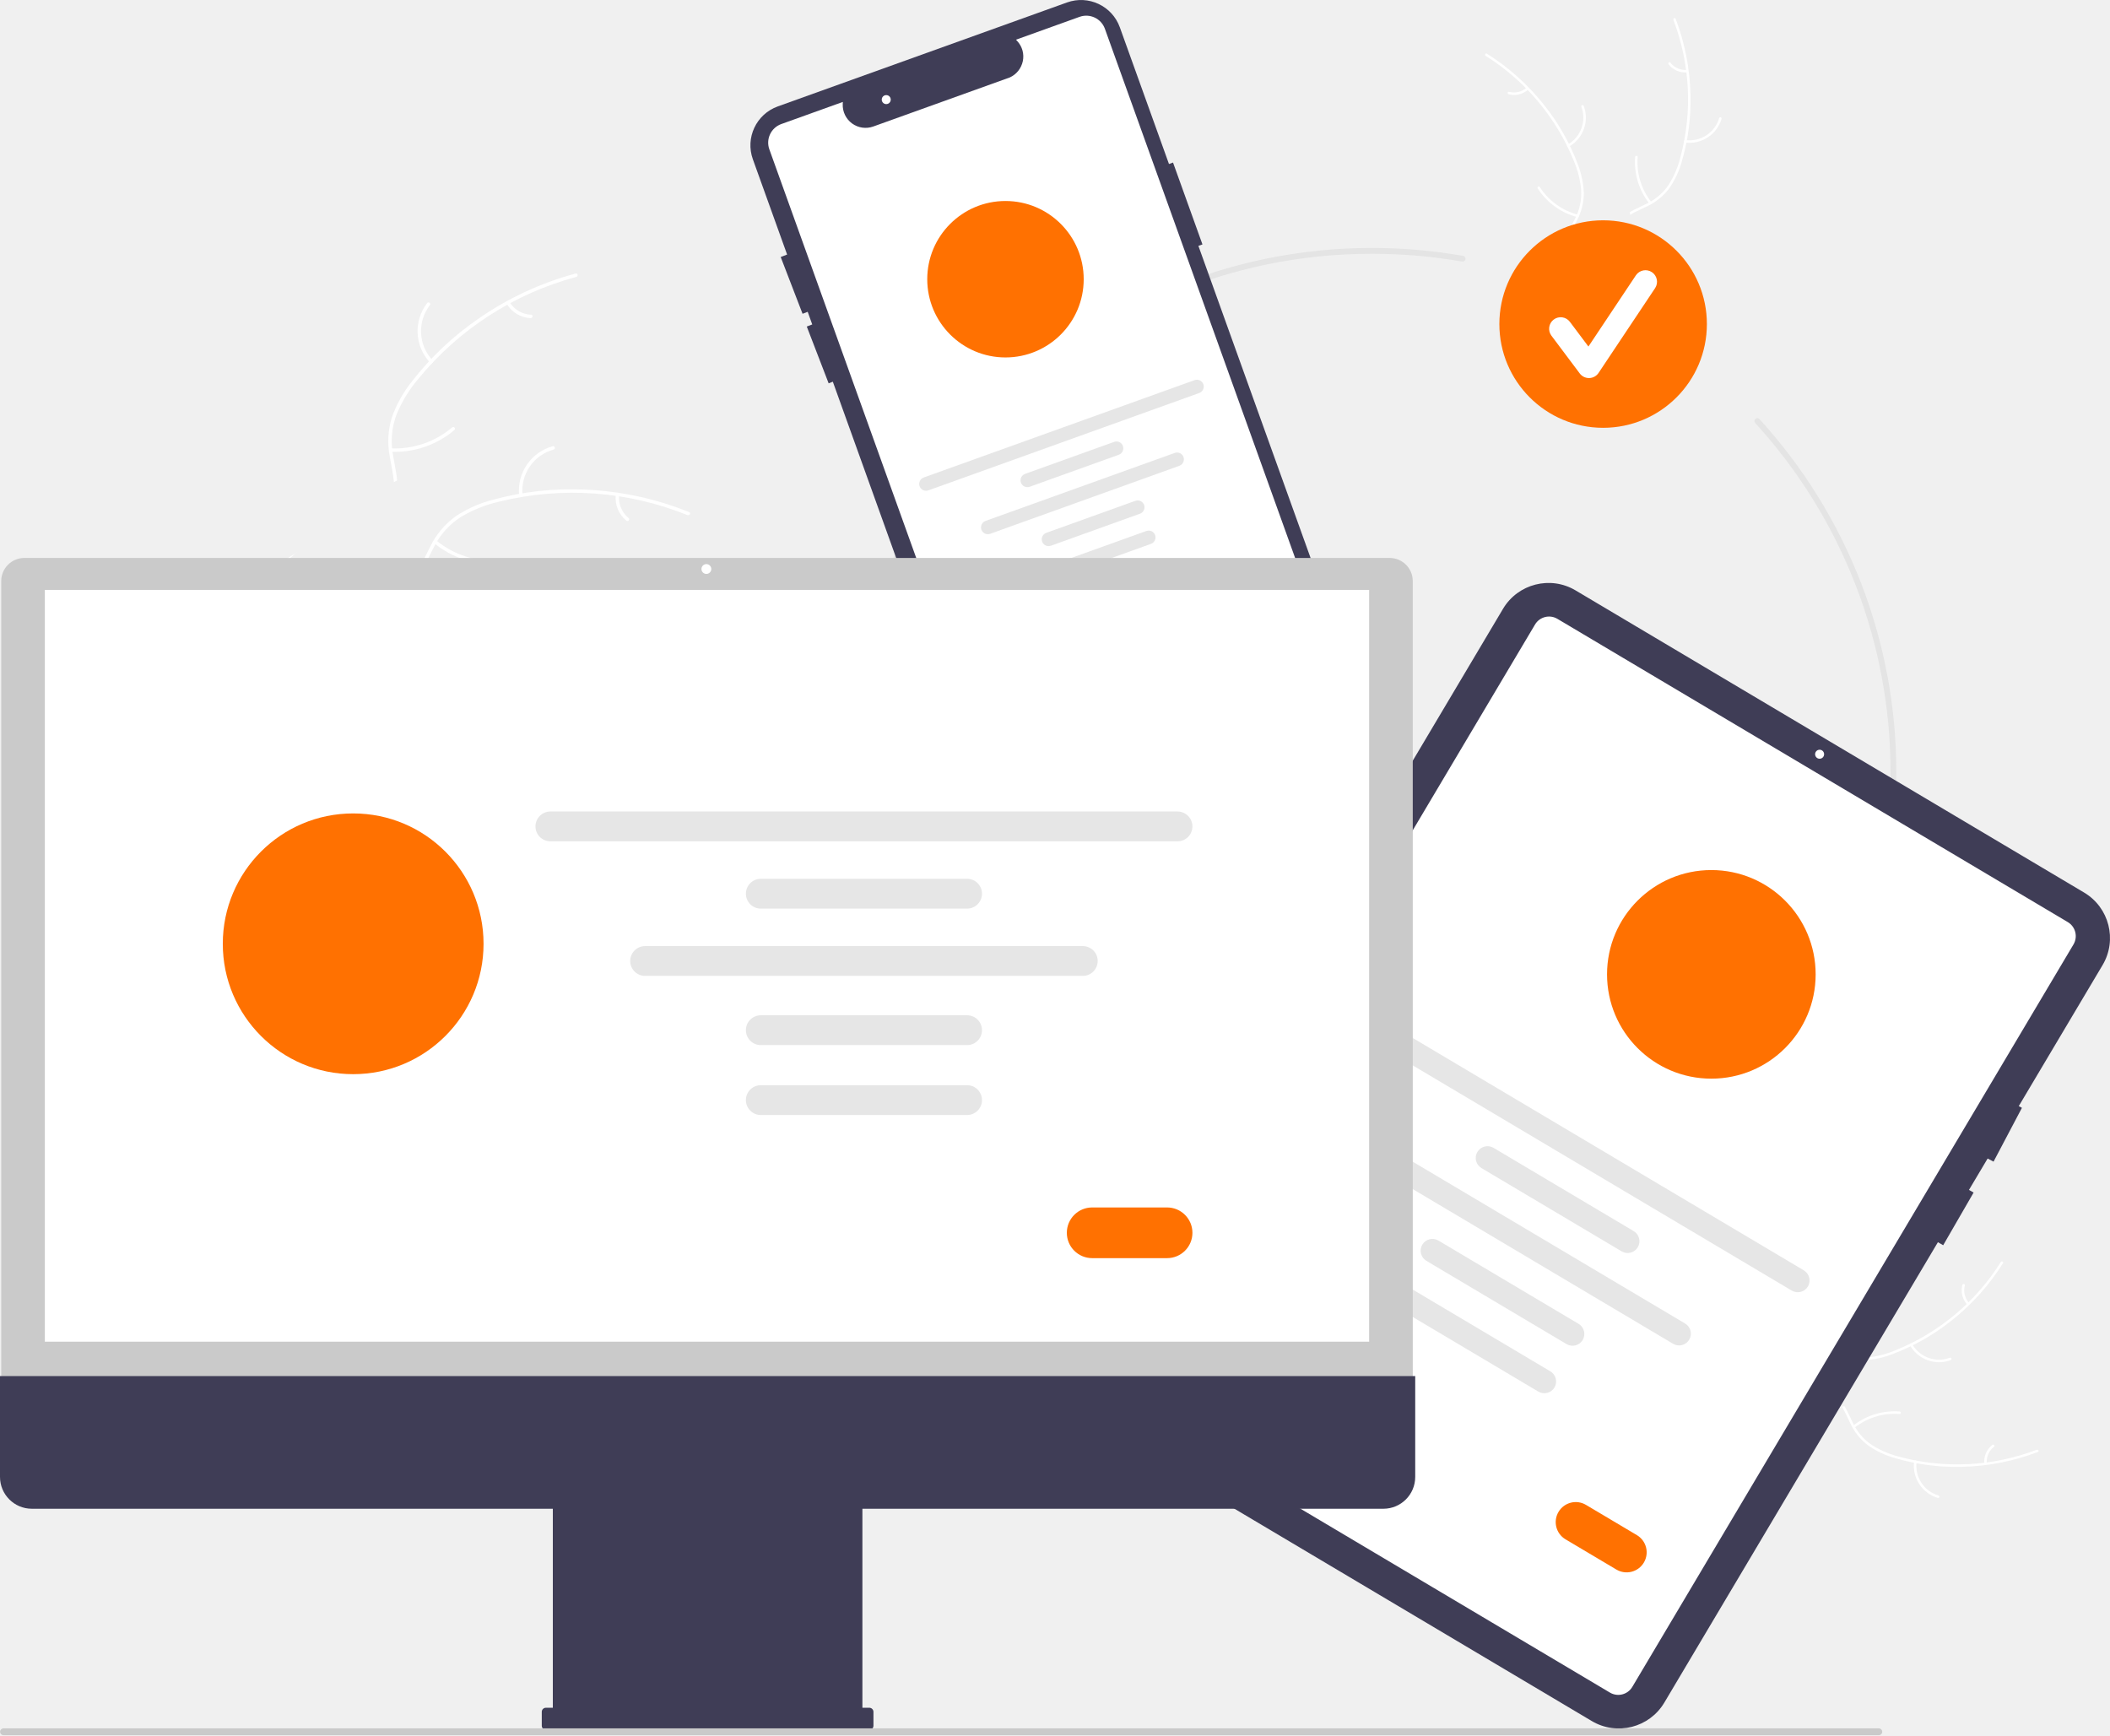
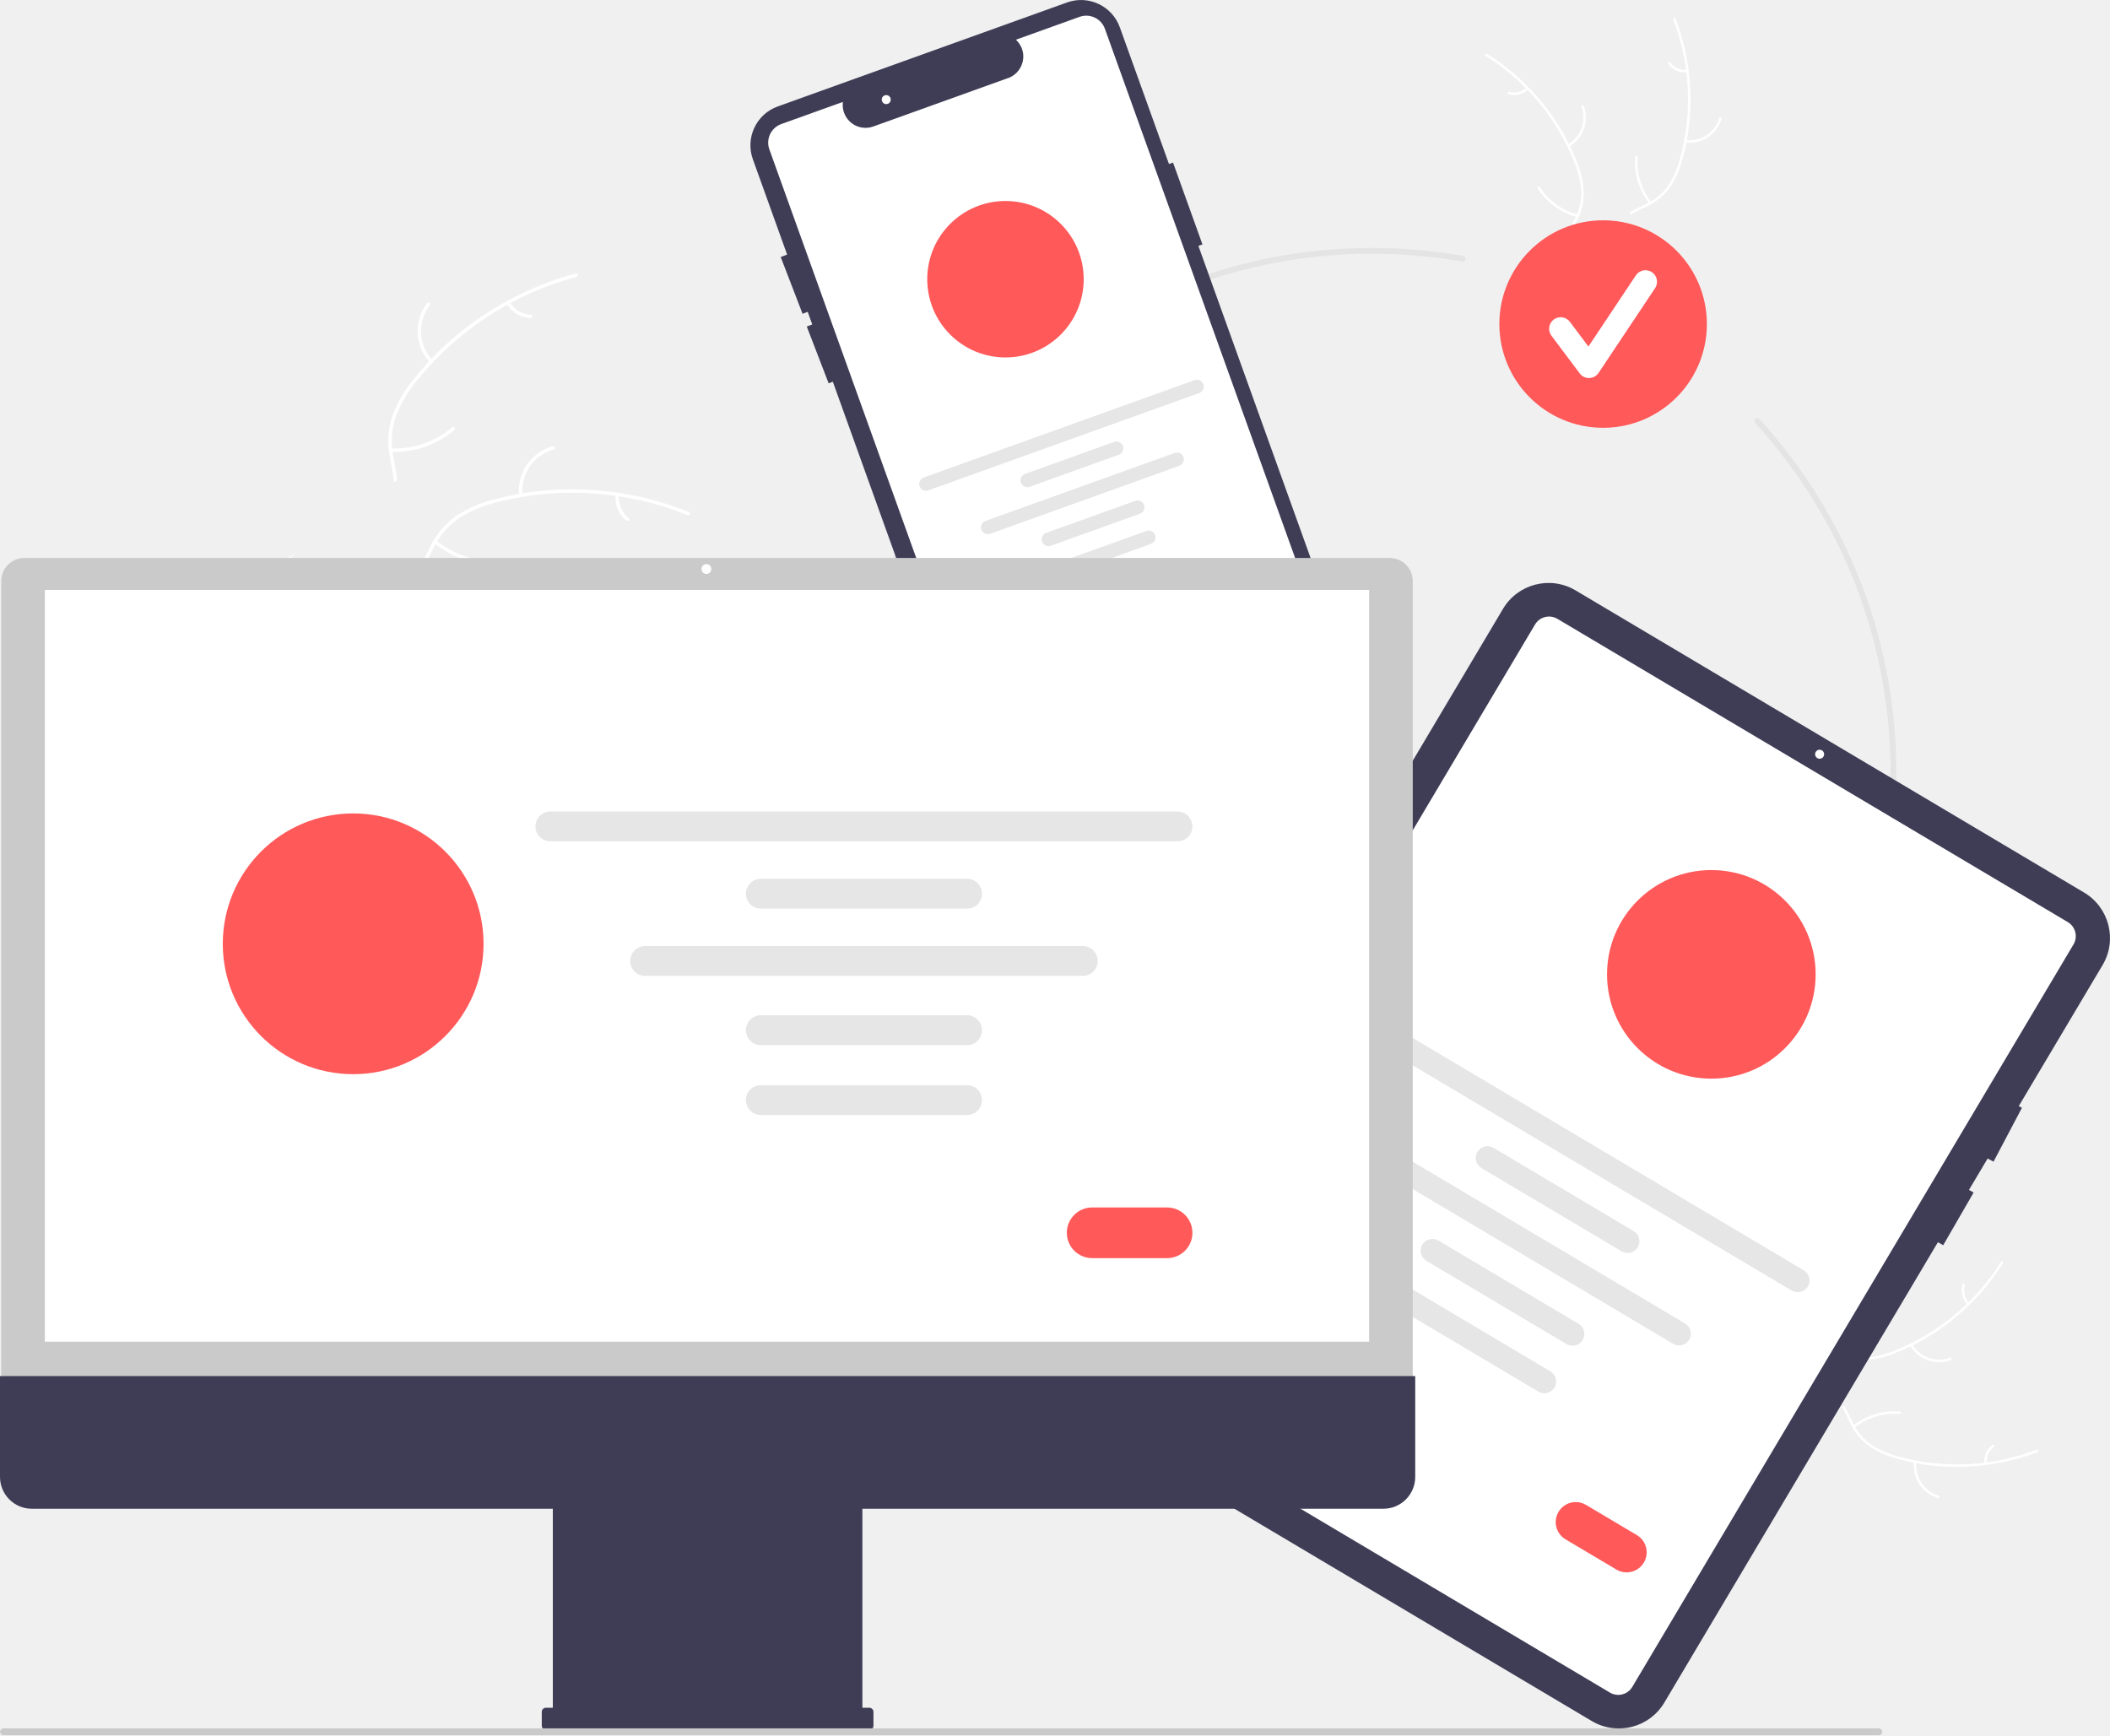
<svg xmlns="http://www.w3.org/2000/svg" width="728.252" height="598.943" viewBox="0 0 728.252 598.943" role="img" artist="Katerina Limpitsouni" source="https://undraw.co/">
  <path d="M828.549,210.725c4.653-18.979.229-41.112-14.804-53.595a90.031,90.031,0,0,1-22.02,57.757c-5.393,6.171-12.034,12.472-12.296,20.663-.163,5.097,2.325,9.992,5.754,13.767,3.429,3.775,7.754,6.6,12.027,9.381l.628,1.107C811.595,245.929,823.896,229.704,828.549,210.725Z" transform="translate(-235.874 -150.5287)" fill="#f0f0f0" />
  <path d="M813.443,157.407a76.953,76.953,0,0,1,2.45,47.282,33.138,33.138,0,0,1-4.048,9.561,19.006,19.006,0,0,1-7.557,6.554c-2.825,1.429-5.879,2.563-8.308,4.653a11.638,11.638,0,0,0-3.915,8.675c-.117,4.087,1.241,7.972,2.701,11.725,1.621,4.167,3.371,8.47,2.996,13.032-.045.553.815.591.86.039.652-7.938-4.739-14.643-5.594-22.342-.399-3.593.282-7.327,2.939-9.947,2.323-2.291,5.472-3.463,8.344-4.884a20.281,20.281,0,0,0,7.628-6.133,30.636,30.636,0,0,0,4.401-9.37A74.658,74.658,0,0,0,819.326,183.11a78.317,78.317,0,0,0-5.121-26.104c-.197-.516-.958-.112-.763.401Z" transform="translate(-235.874 -150.5287)" fill="#fff" />
  <path d="M817.533,199.737a11.545,11.545,0,0,0,12.52-8.171c.156-.532-.663-.799-.819-.266a10.691,10.691,0,0,1-11.661,7.577c-.549-.072-.585.789-.039.86Z" transform="translate(-235.874 -150.5287)" fill="#fff" />
  <path d="M805.816,220.269a22.253,22.253,0,0,1-4.721-15.515c.043-.553-.817-.591-.86-.039A23.146,23.146,0,0,0,805.18,220.85c.345.435.979-.148.636-.581Z" transform="translate(-235.874 -150.5287)" fill="#fff" />
  <path d="M818.083,174.658a6.535,6.535,0,0,1-5.675-2.5c-.34-.439-.973.145-.636.581a7.323,7.323,0,0,0,6.272,2.779.445.445,0,0,0,.45-.411.433.433,0,0,0-.411-.45Z" transform="translate(-235.874 -150.5287)" fill="#fff" />
  <path d="M748.735,169.416c.204.28.409.56.611.847a86.065,86.065,0,0,1,7.223,11.948c.166.32.329.647.486.971a90.732,90.732,0,0,1,8.806,32.223,88.112,88.112,0,0,1,.062,13.388c-.441,6.156-1.408,12.796.164,18.568a15.114,15.114,0,0,0,.583,1.778l29.769,11.347c.081-.008.159-.009.24-.017l1.168.507c.033-.229.061-.467.094-.695.019-.133.032-.268.052-.4.011-.089.021-.179.036-.258.004-.03.007-.059.008-.082.015-.08.02-.156.033-.229q.247-1.994.467-3.999c.003-.007.003-.007-.001-.016a129.556,129.556,0,0,0,.007-30.63c-.04-.303-.077-.613-.131-.921a84.079,84.079,0,0,0-2.977-13.394,74.329,74.329,0,0,0-2.609-7.054A61.81,61.81,0,0,0,782.497,186.96c-8.528-9.707-20.066-16.579-32.789-17.484C749.382,169.453,749.063,169.432,748.735,169.416Z" transform="translate(-235.874 -150.5287)" fill="#f0f0f0" />
  <path d="M748.658,169.819a76.953,76.953,0,0,1,30.424,36.277,33.138,33.138,0,0,1,2.525,10.071,19.006,19.006,0,0,1-2.088,9.783c-1.395,2.841-3.151,5.586-3.832,8.717a11.638,11.638,0,0,0,2.097,9.284c2.367,3.334,5.79,5.618,9.216,7.735,3.803,2.351,7.791,4.733,10.239,8.601.297.469,1.007-.019.71-.487-4.259-6.73-12.6-8.838-17.918-14.471-2.482-2.628-4.186-6.02-3.642-9.711.476-3.227,2.284-6.059,3.722-8.924a20.281,20.281,0,0,0,2.398-9.489,30.636,30.636,0,0,0-2.128-10.131,74.658,74.658,0,0,0-11.549-20.275,78.317,78.317,0,0,0-19.805-17.759c-.468-.294-.833.487-.368.779Z" transform="translate(-235.874 -150.5287)" fill="#fff" />
  <path d="M777.409,201.155a11.545,11.545,0,0,0,5.077-14.062c-.196-.518-1.011-.238-.814.281a10.691,10.691,0,0,1-4.749,13.071c-.482.273.007.982.487.71Z" transform="translate(-235.874 -150.5287)" fill="#fff" />
  <path d="M780.415,224.603a22.253,22.253,0,0,1-13.11-9.545c-.298-.468-1.008.02-.71.487a23.146,23.146,0,0,0,13.663,9.905c.538.139.693-.708.158-.847Z" transform="translate(-235.874 -150.5287)" fill="#fff" />
  <path d="M762.749,180.8a6.535,6.535,0,0,1-6.036,1.421c-.535-.146-.69.702-.158.847a7.323,7.323,0,0,0,6.681-1.557.445.445,0,0,0,.112-.599.433.433,0,0,0-.599-.112Z" transform="translate(-235.874 -150.5287)" fill="#fff" />
  <path d="M709.374,598.115c-99.804,0-181-81.196-181-181s81.196-181,181-181a182.729,182.729,0,0,1,31.477,2.728 1.0 1,0,1,1-.345,1.97A180.782,180.782,0,0,0,709.374,238.115c-98.701,0-179,80.299-179,179s80.299,179,179,179,179-80.299,179-179a178.548,178.548,0,0,0-46.695-120.569,1,1,0,0,1,1.478-1.348,180.544,180.544,0,0,1,47.217,121.916C890.374,516.919,809.178,598.115,709.374,598.115Z" transform="translate(-235.874 -150.5287)" fill="#e4e4e4" />
-   <circle cx="553.307" cy="111.852" r="35.811" fill="#ff7101" />
+   <circle cx="553.307" cy="111.852" r="35.811" fill="#ff595a" />
  <path d="M784.296,281.019a3.982,3.982,0,0,1-3.186-1.594l-9.77-13.027a3.983,3.983,0,1,1,6.374-4.78l6.392,8.522,16.416-24.624a3.984,3.984,0,0,1,6.629,4.419l-19.54,29.309a3.985,3.985,0,0,1-3.204,1.773C784.37,281.018,784.333,281.019,784.296,281.019Z" transform="translate(-235.874 -150.5287)" fill="#fff" />
  <path d="M704.717,389.026,649.494,235.396l1.4-.503-10.156-28.257-1.4.504-16.956-47.169a14.255,14.255,0,0,0-18.237-8.593l-99.833,35.885a14.256,14.256,0,0,0-8.594,18.237l11.822,32.889-2.213.852,7.547,19.597,1.771-.682,1.567,4.359-1.885.726,7.547,19.597,1.444-.556,54.736,152.274a14.23,14.23,0,0,0,18.238,8.594l99.832-35.885A14.273,14.273,0,0,0,704.717,389.026Z" transform="translate(-235.874 -150.5287)" fill="#3f3d56" />
  <path d="M591.041,438.086a6.845,6.845,0,0,1-6.424-4.524L501.412,202.087a6.831,6.831,0,0,1,4.118-8.739l21.241-7.635-.032.743a7.874,7.874,0,0,0,10.53,7.742L584.41,177.254a7.974,7.974,0,0,0,4.488-5.636,7.808,7.808,0,0,0-1.861-6.835l-.498-.553,21.941-7.887a6.84,6.84,0,0,1,8.739,4.118L696.604,381.306a18.147,18.147,0,0,1-10.927,23.188L593.356,437.68A6.842,6.842,0,0,1,591.041,438.086Z" transform="translate(-235.874 -150.5287)" fill="#fff" />
-   <circle cx="347.033" cy="96.377" r="27" fill="#ff7101" />
+   <circle cx="347.033" cy="96.377" r="27" fill="#ff595a" />
  <path d="M649.813,286.17l-93.502,33.61a2.362,2.362,0,1,1-1.598-4.445l93.502-33.61a2.362,2.362,0,0,1,1.598,4.445Z" transform="translate(-235.874 -150.5287)" fill="#e6e6e6" />
  <path d="M622.046,307.48l-30.756,11.055a2.362,2.362,0,1,1-1.598-4.445l30.756-11.055a2.362,2.362,0,0,1,1.598,4.445Z" transform="translate(-235.874 -150.5287)" fill="#e6e6e6" />
  <path d="M629.361,327.831l-30.756,11.055a2.362,2.362,0,1,1-1.598-4.445L627.763,323.386a2.362,2.362,0,0,1,1.598,4.445Z" transform="translate(-235.874 -150.5287)" fill="#e6e6e6" />
  <path d="M633.108,338.255,602.352,349.31a2.362,2.362,0,1,1-1.598-4.445l30.756-11.055a2.362,2.362,0,1,1,1.598,4.445Z" transform="translate(-235.874 -150.5287)" fill="#e6e6e6" />
  <path d="M642.901,311.313l-65.253,23.456a2.362,2.362,0,1,1-1.598-4.445l65.253-23.456a2.362,2.362,0,1,1,1.598,4.445Z" transform="translate(-235.874 -150.5287)" fill="#e6e6e6" />
-   <path d="M629.758,363.558l-11.167,4.014a4.016,4.016,0,0,1-2.717-7.559l11.167-4.014a4.016,4.016,0,0,1,2.717,7.559Z" transform="translate(-235.874 -150.5287)" fill="#ff7101" />
+   <path d="M629.758,363.558l-11.167,4.014a4.016,4.016,0,0,1-2.717-7.559l11.167-4.014a4.016,4.016,0,0,1,2.717,7.559Z" transform="translate(-235.874 -150.5287)" fill="#ff595a" />
  <circle cx="305.882" cy="34.38" r="1.553" fill="#fff" />
  <path d="M363.157,272.252c17.406-20.488,45.647-33.401,71.684-26.706a123.863,123.863,0,0,0-46.635,71.113c-2.531,10.987-4.202,23.471-13.122,30.366-5.55,4.291-13.014,5.464-19.986,4.685-6.972-.779-13.608-3.323-20.155-5.845l-1.741.193C337.581,319.535,345.752,292.741,363.157,272.252Z" transform="translate(-235.874 -150.5287)" fill="#f0f0f0" />
  <path d="M434.775,246.107a105.87,105.87,0,0,0-54.686,35.389,45.591,45.591,0,0,0-7.395,12.221,26.149,26.149,0,0,0-1.213,13.708c.685,4.301,1.883,8.62,1.511,13.013a16.011,16.011,0,0,1-6.514,11.358c-4.461,3.426-9.887,5.044-15.248,6.442-5.953,1.552-12.16,3.07-16.944,7.166-.58.496-1.316-.432-.737-.928,8.323-7.127,20.144-6.522,29.417-11.776,4.327-2.452,7.941-6.222,8.719-11.295.681-4.436-.551-8.892-1.282-13.24a27.903,27.903,0,0,1,.687-13.448,42.148,42.148,0,0,1,6.898-12.46,102.712,102.712,0,0,1,23.391-21.986A107.747,107.747,0,0,1,434.607,244.933c.735-.197.898.978.168,1.173Z" transform="translate(-235.874 -150.5287)" fill="#fff" />
  <path d="M384.289,275.674a15.884,15.884,0,0,1-.985-20.544c.467-.602,1.425.095.957.699a14.708,14.708,0,0,0,.955,19.109c.524.554-.407,1.288-.928.737Z" transform="translate(-235.874 -150.5287)" fill="#fff" />
  <path d="M370.846,305.29A30.615,30.615,0,0,0,391.948,298.044c.581-.494,1.318.434.737.928a31.844,31.844,0,0,1-21.974,7.495c-.763-.034-.624-1.211.135-1.177Z" transform="translate(-235.874 -150.5287)" fill="#fff" />
  <path d="M411.802,254.842a8.991,8.991,0,0,0,7.362,4.311c.763.025.623,1.202-.135,1.177a10.075,10.075,0,0,1-8.155-4.751.612.612,0,0,1,.095-.832.595.595,0,0,1,.832.095Z" transform="translate(-235.874 -150.5287)" fill="#fff" />
  <path d="M473.557,327.924c-.477-.002-.954-.004-1.437.002a118.406,118.406,0,0,0-19.142,1.581c-.49.073-.986.154-1.474.241a124.827,124.827,0,0,0-43.022,16.163,121.222,121.222,0,0,0-14.975,10.724c-6.508,5.454-13.13,11.886-20.832,14.787a20.794,20.794,0,0,1-2.452.784L333.573,348.168c-.056-.096-.118-.185-.174-.281l-1.507-.893c.229-.221.471-.445.7-.665.132-.129.273-.252.405-.38.091-.084.182-.168.259-.249.03-.028.061-.056.085-.076.077-.081.157-.148.229-.221q2.024-1.883,4.082-3.745c.005-.008.005-.008.019-.011,10.477-9.428,21.834-18.064,34.14-24.703.37-.2.746-.408,1.133-.596a115.674,115.674,0,0,1,17.332-7.48,102.264,102.264,0,0,1,9.967-2.779,85.037,85.037,0,0,1,26.536-1.658c17.697,1.681,34.66,9.004,45.927,22.457C472.994,327.233,473.274,327.572,473.557,327.924Z" transform="translate(-235.874 -150.5287)" fill="#f0f0f0" />
  <path d="M473.169,328.336a105.87,105.87,0,0,0-64.97-4.669,45.591,45.591,0,0,0-13.263,5.305,26.149,26.149,0,0,0-9.222,10.215c-2.043,3.846-3.686,8.017-6.628,11.299a16.011,16.011,0,0,1-12.04,5.147c-5.624.049-10.931-1.926-16.053-4.037-5.687-2.344-11.558-4.87-17.844-4.479-.762.047-.79-1.137-.03-1.184,10.936-.679,20.011,6.921,30.578,8.308,4.931.647,10.086-.187,13.762-3.769,3.214-3.132,4.913-7.431,6.948-11.344a27.902,27.902,0,0,1,8.645-10.324,42.148,42.148,0,0,1,13.01-5.796,102.713,102.713,0,0,1,31.914-3.472,107.747,107.747,0,0,1,35.765,7.761c.705.285.128,1.321-.572,1.038Z" transform="translate(-235.874 -150.5287)" fill="#fff" />
  <path d="M415.057,321.547a15.884,15.884,0,0,1,11.583-16.996c.736-.2,1.081.934.344,1.134a14.708,14.708,0,0,0-10.742,15.832c.084.758-1.101.783-1.184.03Z" transform="translate(-235.874 -150.5287)" fill="#fff" />
  <path d="M386.493,337.1a30.615,30.615,0,0,0,21.211,6.92c.762-.045.791,1.14.03,1.184a31.844,31.844,0,0,1-22.057-7.245c-.589-.487.231-1.343.816-.859Z" transform="translate(-235.874 -150.5287)" fill="#fff" />
  <path d="M449.567,321.479a8.991,8.991,0,0,0,3.282,7.875c.594.479-.226,1.335-.816.859a10.075,10.075,0,0,1-3.651-8.703.612.612,0,0,1,.577-.607.595.595,0,0,1,.607.577Z" transform="translate(-235.874 -150.5287)" fill="#fff" />
  <path d="M885.524,666.043c18.979,4.653,41.112.229,53.595-14.804a90.031,90.031,0,0,1-57.757-22.02c-6.171-5.393-12.472-12.034-20.663-12.296-5.097-.163-9.992,2.325-13.767,5.754-3.775,3.429-6.6,7.754-9.381,12.027l-1.107.628C850.32,649.088,866.545,661.389,885.524,666.043Z" transform="translate(-235.874 -150.5287)" fill="#f0f0f0" />
  <path d="M938.842,650.936a76.953,76.953,0,0,1-47.282,2.45,33.138,33.138,0,0,1-9.561-4.048,19.006,19.006,0,0,1-6.554-7.557c-1.429-2.825-2.563-5.879-4.653-8.308a11.638,11.638,0,0,0-8.675-3.915c-4.087-.117-7.972,1.241-11.725,2.701-4.167,1.621-8.47,3.371-13.032,2.996-.553-.045-.591.815-.039.86,7.938.652,14.643-4.739,22.342-5.594,3.593-.399,7.327.282,9.947,2.939,2.291,2.323,3.463,5.472,4.884,8.344a20.281,20.281,0,0,0,6.133,7.628,30.636,30.636,0,0,0,9.37,4.401,74.657,74.657,0,0,0,23.142,2.986,78.317,78.317,0,0,0,26.104-5.121c.516-.197.112-.958-.401-.763Z" transform="translate(-235.874 -150.5287)" fill="#fff" />
  <path d="M896.512,655.026a11.545,11.545,0,0,0,8.171,12.52c.532.156.799-.663.266-.819a10.691,10.691,0,0,1-7.577-11.661c.072-.549-.789-.585-.86-.039Z" transform="translate(-235.874 -150.5287)" fill="#fff" />
  <path d="M875.98,643.309a22.253,22.253,0,0,1,15.515-4.721c.553.043.591-.817.039-.86a23.146,23.146,0,0,0-16.135,4.945c-.435.345.148.979.581.636Z" transform="translate(-235.874 -150.5287)" fill="#fff" />
  <path d="M921.591,655.577a6.535,6.535,0,0,1,2.5-5.675c.439-.34-.145-.973-.581-.636a7.323,7.323,0,0,0-2.779,6.272.445.445,0,0,0,.411.45.433.433,0,0,0,.45-.411Z" transform="translate(-235.874 -150.5287)" fill="#fff" />
  <path d="M926.833,586.228c-.28.204-.56.409-.847.611a86.065,86.065,0,0,1-11.948,7.223c-.32.166-.647.329-.971.486a90.732,90.732,0,0,1-32.223,8.806,88.112,88.112,0,0,1-13.388.062c-6.156-.441-12.796-1.408-18.568.164a15.114,15.114,0,0,0-1.778.583l-11.347,29.769c.008.081.009.159.017.24l-.507,1.168c.229.033.467.061.695.094.133.019.268.032.4.052.089.011.179.021.258.036.03.004.059.007.082.008.08.015.156.02.229.033q1.994.247,3.999.467c.007.003.007.003.016-.001a129.556,129.556,0,0,0,30.63.007c.303-.04.613-.077.921-.131a84.079,84.079,0,0,0,13.394-2.977,74.329,74.329,0,0,0,7.054-2.609,61.81,61.81,0,0,0,16.335-10.326c9.707-8.528,16.579-20.066,17.484-32.789C926.796,586.876,926.817,586.556,926.833,586.228Z" transform="translate(-235.874 -150.5287)" fill="#f0f0f0" />
  <path d="M926.43,586.151a76.953,76.953,0,0,1-36.277,30.424,33.138,33.138,0,0,1-10.071,2.525,19.006,19.006,0,0,1-9.783-2.088c-2.841-1.395-5.586-3.151-8.717-3.832a11.638,11.638,0,0,0-9.284,2.097c-3.334,2.367-5.618,5.79-7.735,9.216-2.351,3.803-4.733,7.791-8.601,10.239-.469.297.019,1.007.487.71,6.73-4.259,8.838-12.6,14.471-17.918,2.628-2.482,6.02-4.186,9.711-3.642,3.227.476,6.059,2.284,8.924,3.722a20.281,20.281,0,0,0,9.489,2.398,30.636,30.636,0,0,0,10.131-2.128,74.658,74.658,0,0,0,20.275-11.549A78.317,78.317,0,0,0,927.208,586.519c.294-.468-.487-.833-.779-.368Z" transform="translate(-235.874 -150.5287)" fill="#fff" />
  <path d="M895.094,614.902a11.545,11.545,0,0,0,14.062,5.077c.518-.196.238-1.011-.281-.814a10.691,10.691,0,0,1-13.071-4.749c-.273-.482-.982.007-.71.487Z" transform="translate(-235.874 -150.5287)" fill="#fff" />
  <path d="M871.646,617.909a22.253,22.253,0,0,1,9.545-13.11c.468-.298-.02-1.008-.487-.71a23.146,23.146,0,0,0-9.905,13.663c-.139.538.708.693.847.158Z" transform="translate(-235.874 -150.5287)" fill="#fff" />
  <path d="M915.449,600.243a6.535,6.535,0,0,1-1.421-6.036c.146-.535-.702-.69-.847-.158a7.323,7.323,0,0,0,1.557,6.681.445.445,0,0,0,.599.112.433.433,0,0,0,.112-.599Z" transform="translate(-235.874 -150.5287)" fill="#fff" />
  <path d="M961.571,483.63l-28.94,48.7,1.1.58-9.8,18.58-2.04-1.08-6.44,10.83,1.6.92-10.5,18.18-1.82-1.05-94.43,158.92a18.274,18.274,0,0,1-25.02,6.37L609.731,640.27a18.272,18.272,0,0,1-6.37-25.02l151.27-254.58a18.274,18.274,0,0,1,25.02-6.37l175.55,104.31A18.281,18.281,0,0,1,961.571,483.63Z" transform="translate(-235.874 -150.5287)" fill="#3f3d56" />
  <path d="M791.537,734.753,615.369,630.076a5.634,5.634,0,0,1-1.963-7.712L765.679,366.09a5.634,5.634,0,0,1,7.712-1.963L949.56,468.804a5.634,5.634,0,0,1,1.963,7.712L799.25,732.79A5.634,5.634,0,0,1,791.537,734.753Z" transform="translate(-235.874 -150.5287)" fill="#fff" />
  <circle cx="628.028" cy="260.333" r="1.553" fill="#fff" />
  <path d="M854.291,595.994,707.234,508.615a4.066,4.066,0,1,1,4.154-6.991l147.057,87.379a4.066,4.066,0,1,1-4.154,6.991Z" transform="translate(-235.874 -150.5287)" fill="#e6e6e6" />
  <path d="M795.572,582.454l-48.371-28.741a4.066,4.066,0,1,1,4.154-6.991l48.371,28.741a4.066,4.066,0,0,1-4.154,6.991Z" transform="translate(-235.874 -150.5287)" fill="#e6e6e6" />
  <path d="M776.554,614.461l-48.371-28.741a4.066,4.066,0,0,1,4.154-6.991l48.371,28.741a4.066,4.066,0,1,1-4.154,6.991Z" transform="translate(-235.874 -150.5287)" fill="#e6e6e6" />
  <path d="M766.813,630.855l-48.371-28.741a4.066,4.066,0,1,1,4.154-6.991l48.371,28.741a4.066,4.066,0,1,1-4.154,6.991Z" transform="translate(-235.874 -150.5287)" fill="#e6e6e6" />
  <path d="M813.325,614.352l-102.627-60.979a4.066,4.066,0,0,1,4.154-6.991l102.627,60.979a4.066,4.066,0,1,1-4.154,6.991Z" transform="translate(-235.874 -150.5287)" fill="#e6e6e6" />
-   <path d="M793.764,692.284l-17.563-10.436a6.914,6.914,0,0,1,7.064-11.888l17.563,10.436a6.914,6.914,0,0,1-7.064,11.888Z" transform="translate(-235.874 -150.5287)" fill="#ff7101" />
-   <circle cx="590.659" cy="336.314" r="36" fill="#ff7101" />
+   <path d="M793.764,692.284l-17.563-10.436a6.914,6.914,0,0,1,7.064-11.888l17.563,10.436a6.914,6.914,0,0,1-7.064,11.888Z" transform="translate(-235.874 -150.5287)" fill="#ff595a" />
+   <circle cx="590.659" cy="336.314" r="36" fill="#ff595a" />
  <path d="M236.298,633.134H723.479V351.086a7.98,7.98,0,0,0-7.971-7.971H244.269a7.98,7.98,0,0,0-7.971,7.971Z" transform="translate(-235.874 -150.5287)" fill="#cacaca" />
  <rect x="15.476" y="203.611" width="457.077" height="259.491" fill="#fff" />
  <path d="M235.874,625.502v34.805a10.987,10.987,0,0,0,10.987,10.987H426.676v68.689h-2.389a1.427,1.427,0,0,0-1.427,1.427V746.188a1.427,1.427,0,0,0,1.427,1.427H535.914A1.427,1.427,0,0,0,537.341,746.188v-4.778a1.427,1.427,0,0,0-1.427-1.427h-2.389V671.295H713.34a10.987,10.987,0,0,0,10.987-10.987v-34.805Z" transform="translate(-235.874 -150.5287)" fill="#3f3d56" />
  <path d="M642.287,440.923H425.833a5.145,5.145,0,1,1,0-10.29H642.287a5.145,5.145,0,1,1,0,10.29Z" transform="translate(-235.874 -150.5287)" fill="#e6e6e6" />
  <path d="M569.659,464.149H498.461a5.145,5.145,0,1,1,0-10.291h71.198a5.145,5.145,0,1,1,0,10.291Z" transform="translate(-235.874 -150.5287)" fill="#e6e6e6" />
  <path d="M569.659,511.26H498.461a5.145,5.145,0,0,1,0-10.291h71.198a5.145,5.145,0,0,1,0,10.291Z" transform="translate(-235.874 -150.5287)" fill="#e6e6e6" />
  <path d="M569.659,535.39H498.461a5.145,5.145,0,1,1,0-10.29h71.198a5.145,5.145,0,1,1,0,10.29Z" transform="translate(-235.874 -150.5287)" fill="#e6e6e6" />
  <path d="M609.589,487.374H458.531a5.145,5.145,0,1,1,0-10.29H609.589a5.145,5.145,0,1,1,0,10.29Z" transform="translate(-235.874 -150.5287)" fill="#e6e6e6" />
-   <path d="M638.684,584.795H612.832a8.749,8.749,0,0,1,0-17.498h25.852a8.749,8.749,0,0,1,0,17.498Z" transform="translate(-235.874 -150.5287)" fill="#ff7101" />
-   <circle cx="121.895" cy="325.766" r="45" fill="#ff7101" />
+   <path d="M638.684,584.795H612.832a8.749,8.749,0,0,1,0-17.498h25.852a8.749,8.749,0,0,1,0,17.498Z" transform="translate(-235.874 -150.5287)" fill="#ff595a" />
+   <circle cx="121.895" cy="325.766" r="45" fill="#ff595a" />
  <path d="M884.359,749.471h-647.294a1.191,1.191,0,0,1,0-2.381h647.294a1.191,1.191,0,0,1,0,2.381Z" transform="translate(-235.874 -150.5287)" fill="#cacaca" />
  <circle cx="243.802" cy="196.403" r="1.696" fill="#fff" />
</svg>
